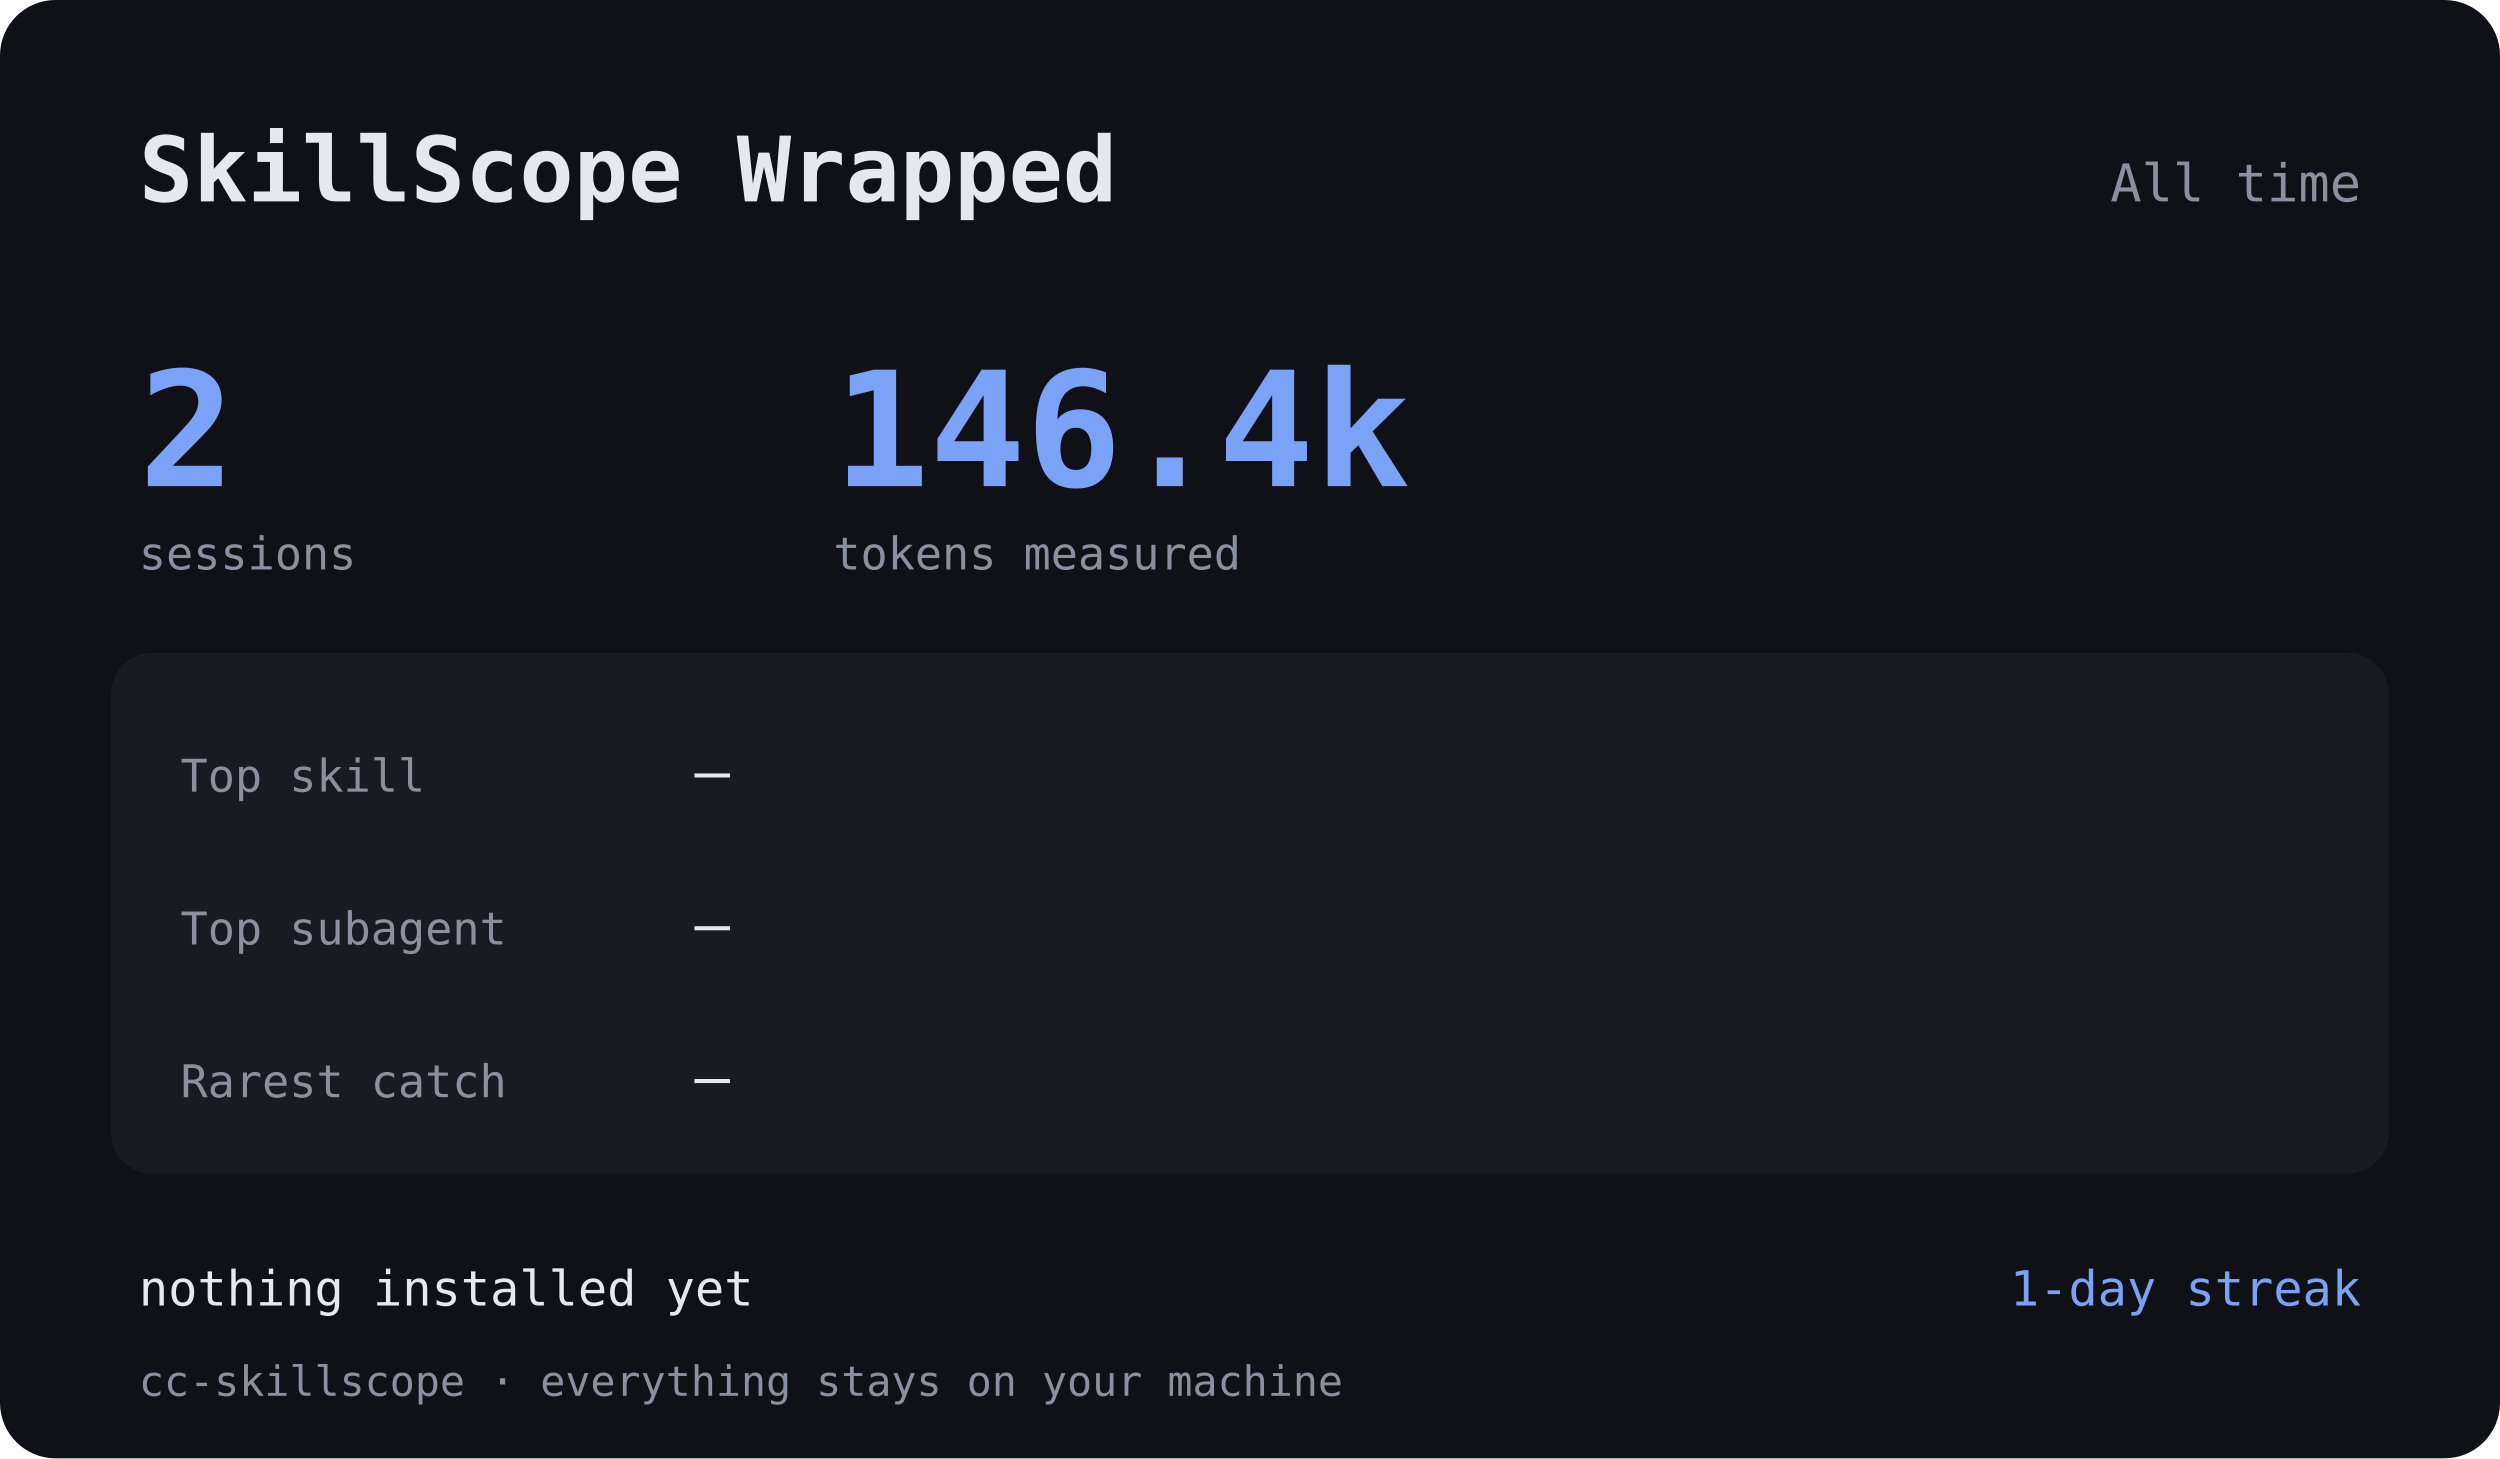
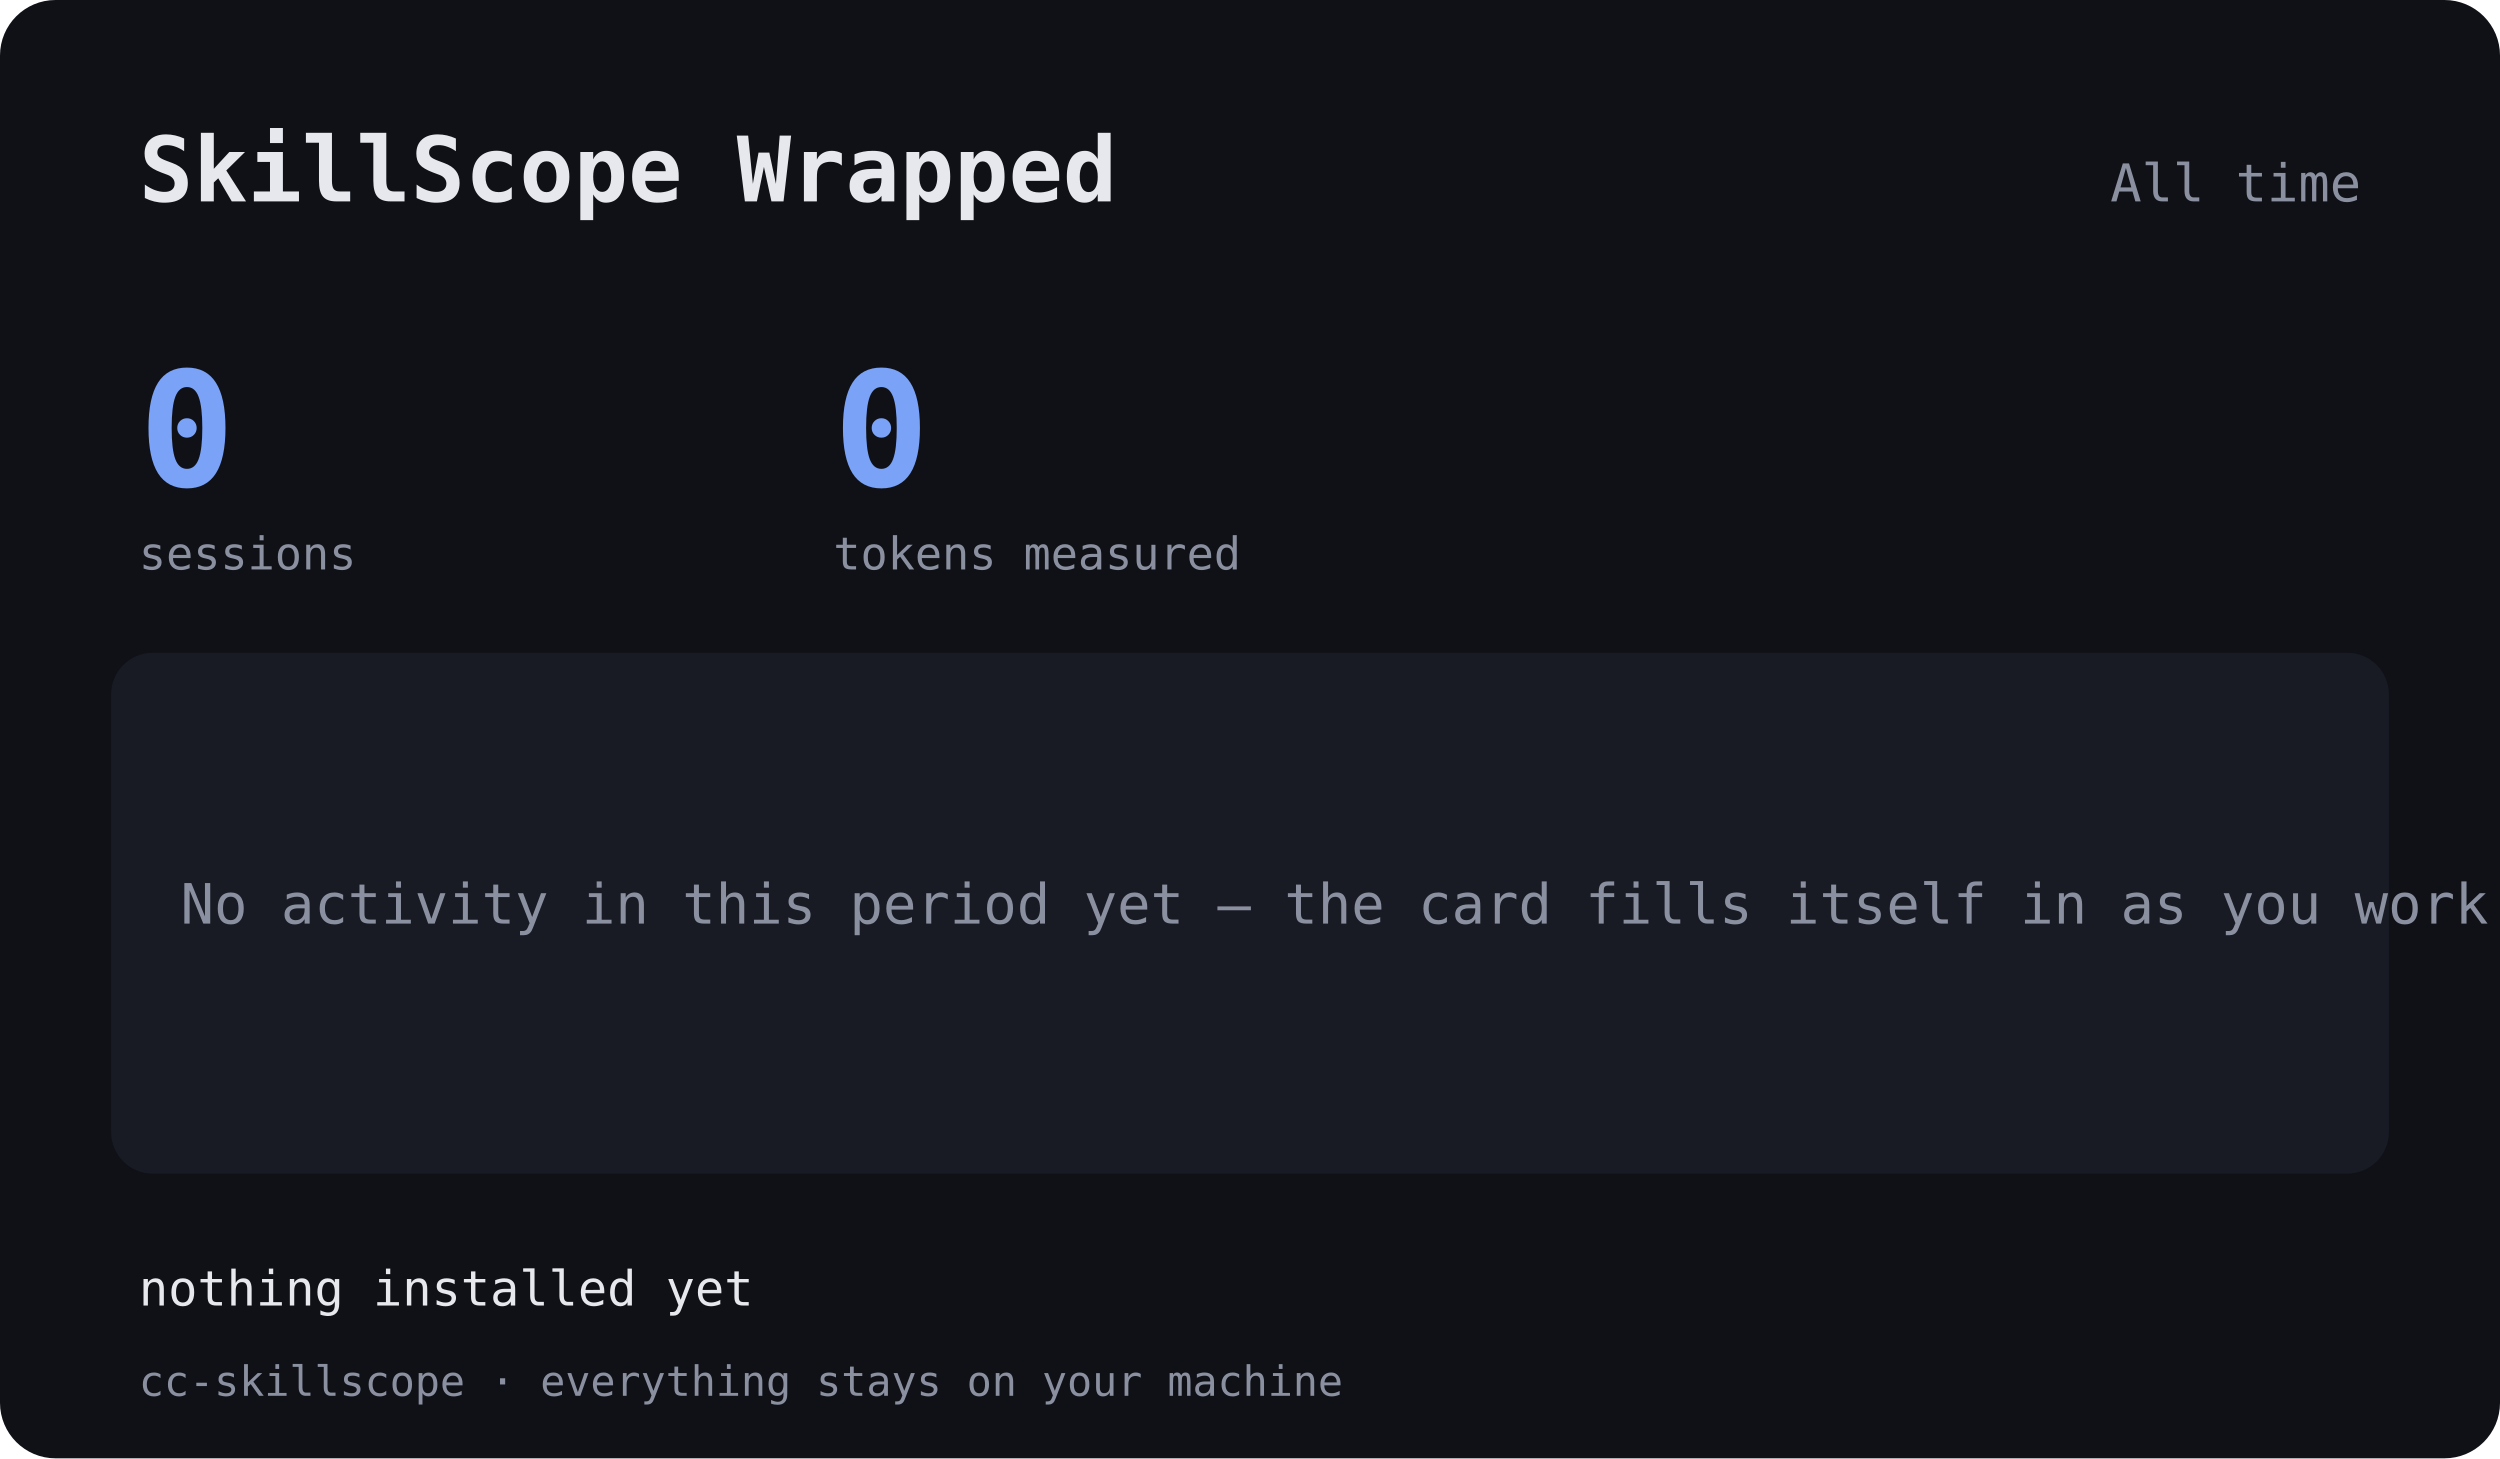
<svg xmlns="http://www.w3.org/2000/svg" width="720" height="420" viewBox="0 0 720 420" role="img" aria-label="SkillScope Wrapped">
  <rect width="720" height="420" rx="16" fill="#0f1117" />
  <text x="40" y="58" font-family="ui-monospace, SFMono-Regular, Menlo, Consolas, monospace" font-size="26" font-weight="700" fill="#e6e8ee">SkillScope Wrapped</text>
  <text x="680" y="58" text-anchor="end" font-family="ui-monospace, SFMono-Regular, Menlo, Consolas, monospace" font-size="15" fill="#8b90a0">All time</text>
-   <text x="40" y="140" font-family="ui-monospace, SFMono-Regular, Menlo, Consolas, monospace" font-size="46" font-weight="700" fill="#7aa2f7">2</text>
+   <text x="40" y="140" font-family="ui-monospace, SFMono-Regular, Menlo, Consolas, monospace" font-size="46" font-weight="700" fill="#7aa2f7">0</text>
  <text x="40" y="164" font-family="ui-monospace, SFMono-Regular, Menlo, Consolas, monospace" font-size="13" fill="#8b90a0">sessions</text>
-   <text x="240" y="140" font-family="ui-monospace, SFMono-Regular, Menlo, Consolas, monospace" font-size="46" font-weight="700" fill="#7aa2f7">146.4k</text>
+   <text x="240" y="140" font-family="ui-monospace, SFMono-Regular, Menlo, Consolas, monospace" font-size="46" font-weight="700" fill="#7aa2f7">0</text>
  <text x="240" y="164" font-family="ui-monospace, SFMono-Regular, Menlo, Consolas, monospace" font-size="13" fill="#8b90a0">tokens measured</text>
  <rect x="32" y="188" width="656" height="150" rx="12" fill="#181b24" />
-   <text x="52" y="228" font-family="ui-monospace, SFMono-Regular, Menlo, Consolas, monospace" font-size="13" fill="#8b90a0">Top skill</text>
-   <text x="200" y="228" font-family="ui-monospace, SFMono-Regular, Menlo, Consolas, monospace" font-size="17" fill="#e6e8ee">—</text>
-   <text x="668" y="228" text-anchor="end" font-family="ui-monospace, SFMono-Regular, Menlo, Consolas, monospace" font-size="15" fill="#7aa2f7" />
-   <text x="52" y="272" font-family="ui-monospace, SFMono-Regular, Menlo, Consolas, monospace" font-size="13" fill="#8b90a0">Top subagent</text>
-   <text x="200" y="272" font-family="ui-monospace, SFMono-Regular, Menlo, Consolas, monospace" font-size="17" fill="#e6e8ee">—</text>
-   <text x="668" y="272" text-anchor="end" font-family="ui-monospace, SFMono-Regular, Menlo, Consolas, monospace" font-size="15" fill="#7aa2f7" />
-   <text x="52" y="316" font-family="ui-monospace, SFMono-Regular, Menlo, Consolas, monospace" font-size="13" fill="#8b90a0">Rarest catch</text>
-   <text x="200" y="316" font-family="ui-monospace, SFMono-Regular, Menlo, Consolas, monospace" font-size="17" fill="#e6e8ee">—</text>
-   <text x="668" y="316" text-anchor="end" font-family="ui-monospace, SFMono-Regular, Menlo, Consolas, monospace" font-size="15" fill="#7aa2f7" />
+   <text x="52" y="266" font-family="ui-monospace, SFMono-Regular, Menlo, Consolas, monospace" font-size="16" fill="#8b90a0">No activity in this period yet — the card fills itself in as you work.</text>
  <text x="40" y="376" font-family="ui-monospace, SFMono-Regular, Menlo, Consolas, monospace" font-size="14" fill="#e6e8ee">nothing installed yet</text>
-   <text x="680" y="376" text-anchor="end" font-family="ui-monospace, SFMono-Regular, Menlo, Consolas, monospace" font-size="14" fill="#7aa2f7">1-day streak</text>
+   <text x="680" y="376" text-anchor="end" font-family="ui-monospace, SFMono-Regular, Menlo, Consolas, monospace" font-size="14" fill="#7aa2f7" />
  <text x="40" y="402" font-family="ui-monospace, SFMono-Regular, Menlo, Consolas, monospace" font-size="12" fill="#8b90a0">cc-skillscope · everything stays on your machine</text>
</svg>
